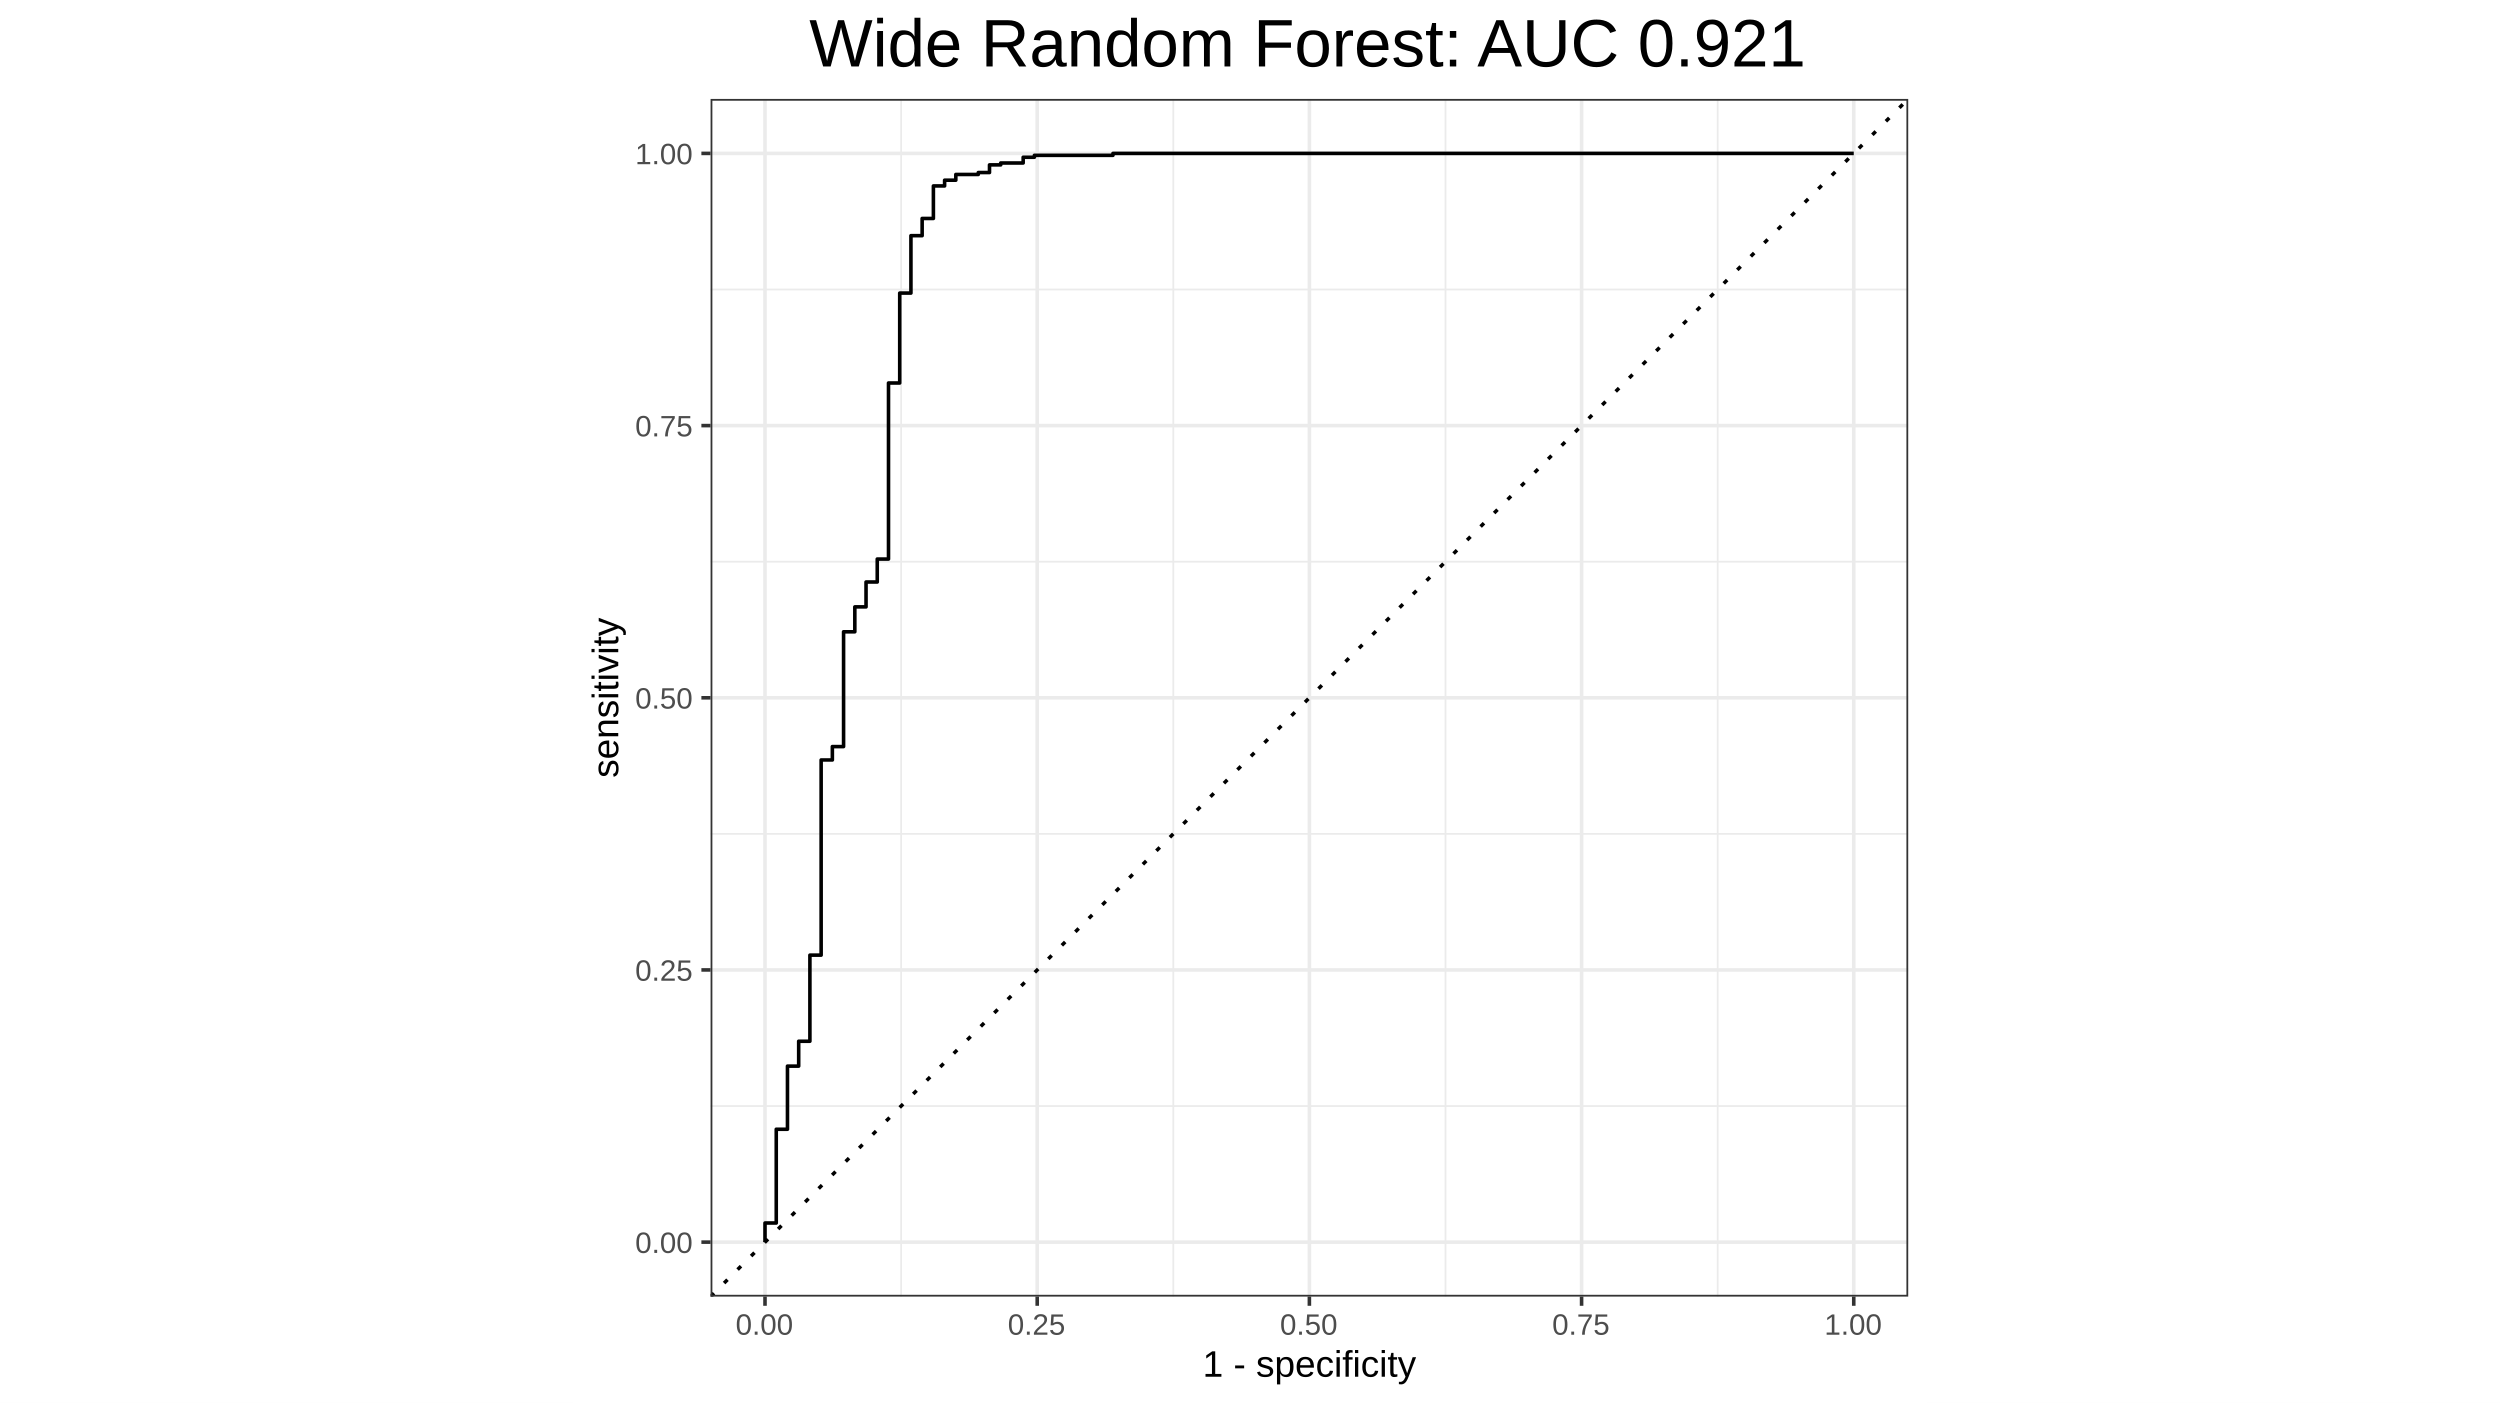
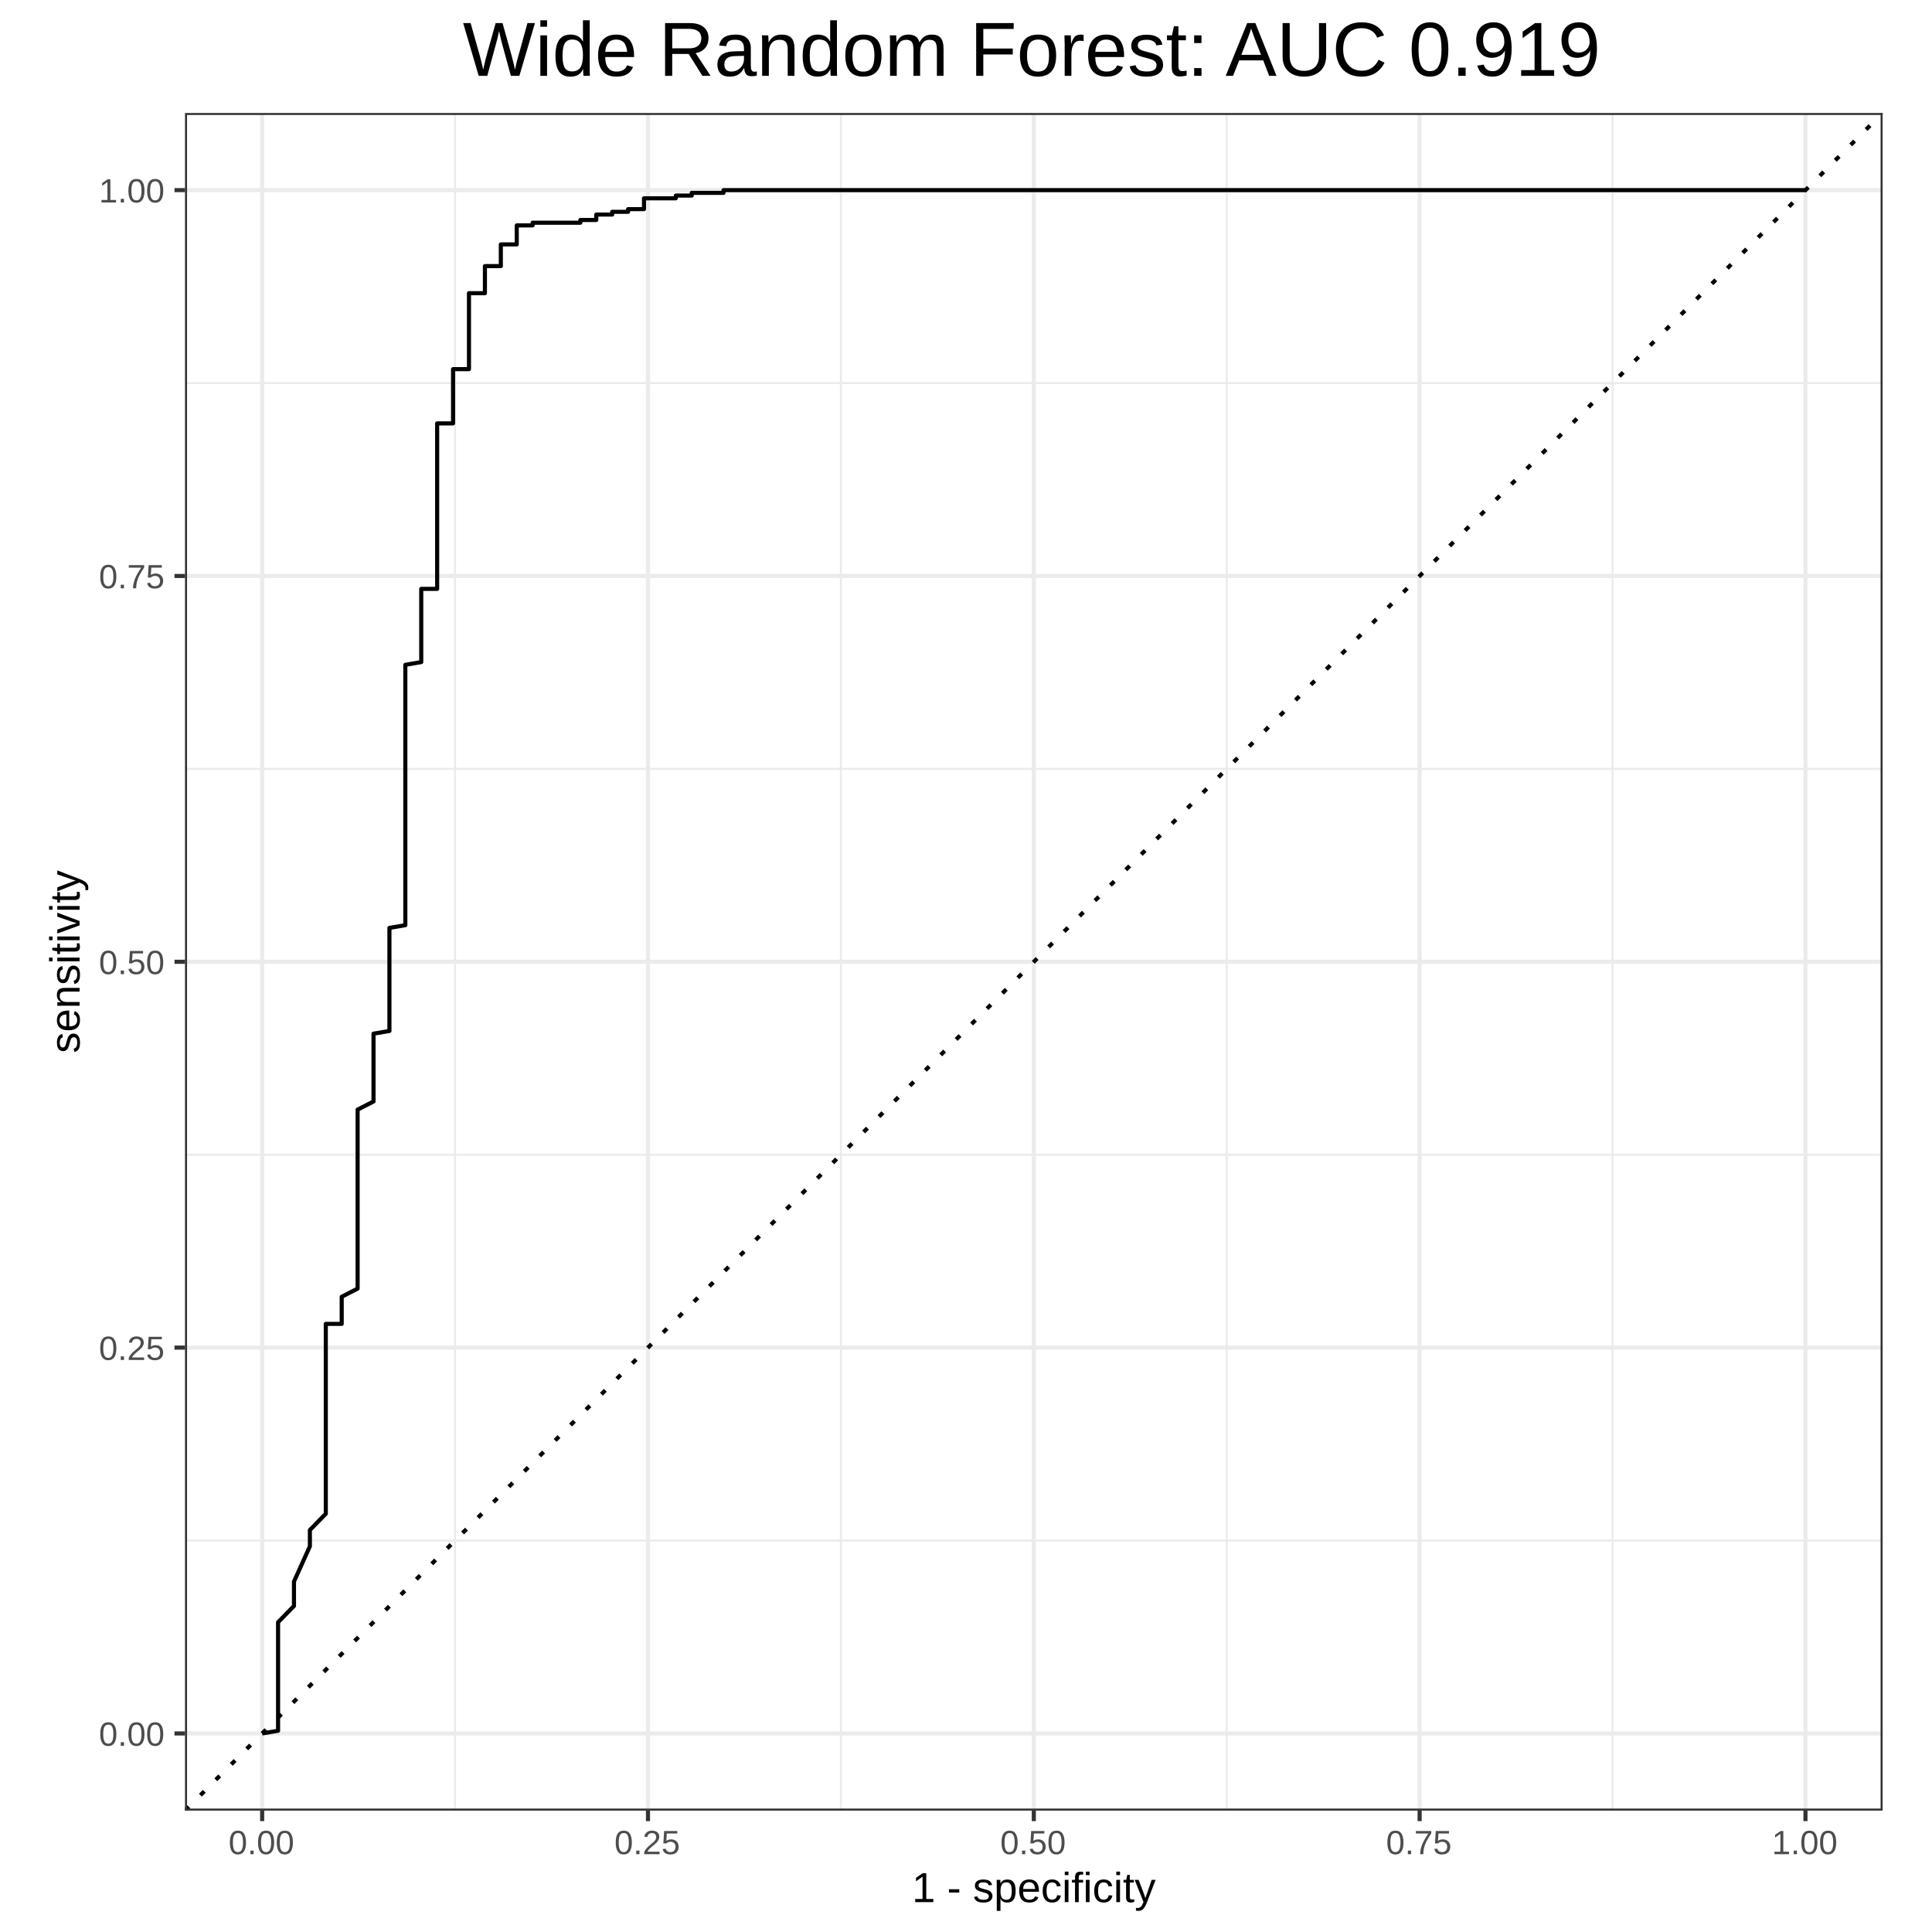
- <svg xmlns="http://www.w3.org/2000/svg" viewBox="0 0 744.57 417.83">
+ <svg xmlns="http://www.w3.org/2000/svg" viewBox="0 0 504.00 504.00">
  <defs>
    <style type="text/css">
    line, polyline, polygon, path, rect, circle {
      fill: none;
      stroke: #000000;
      stroke-linecap: round;
      stroke-linejoin: round;
      stroke-miterlimit: 10.00;
    }
  </style>
  </defs>
  <rect width="100%" height="100%" style="stroke: none; fill: #FFFFFF;" />
  <defs>
-     <clipPath id="cpMTcwLjc4fDU3My44MHw0MTcuODN8MC4wMA==">
-       <rect x="170.78" y="0" width="403.02" height="417.83" />
+     <clipPath id="cpNy40MHw0OTYuNjB8NTA0LjAwfDAuMDA=">
+       <rect x="7.40" y="0.00" width="489.19" height="504.00" />
    </clipPath>
  </defs>
-   <rect x="170.78" y="0" width="403.02" height="417.83" style="stroke-width: 1.07; stroke: #FFFFFF; fill: #FFFFFF;" clip-path="url(#cpMTcwLjc4fDU3My44MHw0MTcuODN8MC4wMA==)" />
+   <rect x="7.40" y="-0" width="489.19" height="504.00" style="stroke-width: 1.07; stroke: #FFFFFF; fill: #FFFFFF;" clip-path="url(#cpNy40MHw0OTYuNjB8NTA0LjAwfDAuMDA=)" />
  <defs>
-     <clipPath id="cpMC4wMHw3NDQuNTd8NDE3LjgzfDAuMDA=">
-       <rect x="0.00" y="0.00" width="744.57" height="417.83" />
+     <clipPath id="cpMC4wMHw1MDQuMDB8NTA0LjAwfDAuMDA=">
+       <rect x="0.00" y="0.00" width="504.00" height="504.00" />
    </clipPath>
  </defs>
  <defs>
-     <clipPath id="cpMjExLjYzfDU2OC4zMnwzODYuMTZ8MjkuNDc=">
-       <rect x="211.63" y="29.47" width="356.69" height="356.69" />
+     <clipPath id="cpNDguMjZ8NDkxLjEyfDQ3Mi4zM3wyOS40Nw==">
+       <rect x="48.26" y="29.47" width="442.86" height="442.86" />
    </clipPath>
  </defs>
-   <rect x="211.63" y="29.47" width="356.69" height="356.69" style="stroke-width: 1.07; stroke: none; fill: #FFFFFF;" clip-path="url(#cpMjExLjYzfDU2OC4zMnwzODYuMTZ8MjkuNDc=)" />
-   <polyline points="211.63,329.41 568.32,329.41 " style="stroke-width: 0.53; stroke: #EBEBEB; stroke-linecap: butt;" clip-path="url(#cpMjExLjYzfDU2OC4zMnwzODYuMTZ8MjkuNDc=)" />
-   <polyline points="211.63,248.35 568.32,248.35 " style="stroke-width: 0.53; stroke: #EBEBEB; stroke-linecap: butt;" clip-path="url(#cpMjExLjYzfDU2OC4zMnwzODYuMTZ8MjkuNDc=)" />
-   <polyline points="211.63,167.29 568.32,167.29 " style="stroke-width: 0.53; stroke: #EBEBEB; stroke-linecap: butt;" clip-path="url(#cpMjExLjYzfDU2OC4zMnwzODYuMTZ8MjkuNDc=)" />
-   <polyline points="211.63,86.22 568.32,86.22 " style="stroke-width: 0.53; stroke: #EBEBEB; stroke-linecap: butt;" clip-path="url(#cpMjExLjYzfDU2OC4zMnwzODYuMTZ8MjkuNDc=)" />
-   <polyline points="268.38,386.16 268.38,29.47 " style="stroke-width: 0.53; stroke: #EBEBEB; stroke-linecap: butt;" clip-path="url(#cpMjExLjYzfDU2OC4zMnwzODYuMTZ8MjkuNDc=)" />
-   <polyline points="349.44,386.16 349.44,29.47 " style="stroke-width: 0.53; stroke: #EBEBEB; stroke-linecap: butt;" clip-path="url(#cpMjExLjYzfDU2OC4zMnwzODYuMTZ8MjkuNDc=)" />
-   <polyline points="430.51,386.16 430.51,29.47 " style="stroke-width: 0.53; stroke: #EBEBEB; stroke-linecap: butt;" clip-path="url(#cpMjExLjYzfDU2OC4zMnwzODYuMTZ8MjkuNDc=)" />
-   <polyline points="511.57,386.16 511.57,29.47 " style="stroke-width: 0.53; stroke: #EBEBEB; stroke-linecap: butt;" clip-path="url(#cpMjExLjYzfDU2OC4zMnwzODYuMTZ8MjkuNDc=)" />
-   <polyline points="211.63,369.95 568.32,369.95 " style="stroke-width: 1.07; stroke: #EBEBEB; stroke-linecap: butt;" clip-path="url(#cpMjExLjYzfDU2OC4zMnwzODYuMTZ8MjkuNDc=)" />
-   <polyline points="211.63,288.88 568.32,288.88 " style="stroke-width: 1.07; stroke: #EBEBEB; stroke-linecap: butt;" clip-path="url(#cpMjExLjYzfDU2OC4zMnwzODYuMTZ8MjkuNDc=)" />
-   <polyline points="211.63,207.82 568.32,207.82 " style="stroke-width: 1.07; stroke: #EBEBEB; stroke-linecap: butt;" clip-path="url(#cpMjExLjYzfDU2OC4zMnwzODYuMTZ8MjkuNDc=)" />
-   <polyline points="211.63,126.75 568.32,126.75 " style="stroke-width: 1.07; stroke: #EBEBEB; stroke-linecap: butt;" clip-path="url(#cpMjExLjYzfDU2OC4zMnwzODYuMTZ8MjkuNDc=)" />
-   <polyline points="211.63,45.69 568.32,45.69 " style="stroke-width: 1.07; stroke: #EBEBEB; stroke-linecap: butt;" clip-path="url(#cpMjExLjYzfDU2OC4zMnwzODYuMTZ8MjkuNDc=)" />
-   <polyline points="227.84,386.16 227.84,29.47 " style="stroke-width: 1.07; stroke: #EBEBEB; stroke-linecap: butt;" clip-path="url(#cpMjExLjYzfDU2OC4zMnwzODYuMTZ8MjkuNDc=)" />
-   <polyline points="308.91,386.16 308.91,29.47 " style="stroke-width: 1.07; stroke: #EBEBEB; stroke-linecap: butt;" clip-path="url(#cpMjExLjYzfDU2OC4zMnwzODYuMTZ8MjkuNDc=)" />
-   <polyline points="389.97,386.16 389.97,29.47 " style="stroke-width: 1.07; stroke: #EBEBEB; stroke-linecap: butt;" clip-path="url(#cpMjExLjYzfDU2OC4zMnwzODYuMTZ8MjkuNDc=)" />
-   <polyline points="471.04,386.16 471.04,29.47 " style="stroke-width: 1.07; stroke: #EBEBEB; stroke-linecap: butt;" clip-path="url(#cpMjExLjYzfDU2OC4zMnwzODYuMTZ8MjkuNDc=)" />
-   <polyline points="552.10,386.16 552.10,29.47 " style="stroke-width: 1.07; stroke: #EBEBEB; stroke-linecap: butt;" clip-path="url(#cpMjExLjYzfDU2OC4zMnwzODYuMTZ8MjkuNDc=)" />
-   <polyline points="552.10,45.69 552.10,45.69 548.76,45.69 545.42,45.69 542.07,45.69 538.73,45.69 535.39,45.69 532.05,45.69 528.70,45.69 525.36,45.69 522.02,45.69 518.67,45.69 515.33,45.69 511.99,45.69 508.65,45.69 505.30,45.69 501.96,45.69 498.62,45.69 495.27,45.69 491.93,45.69 488.59,45.69 485.25,45.69 481.90,45.69 478.56,45.69 475.22,45.69 471.87,45.69 468.53,45.69 465.19,45.69 461.85,45.69 458.50,45.69 455.16,45.69 451.82,45.69 448.47,45.69 445.13,45.69 441.79,45.69 438.45,45.69 435.10,45.69 431.76,45.69 428.42,45.69 425.07,45.69 421.73,45.69 418.39,45.69 415.05,45.69 411.70,45.69 408.36,45.69 405.02,45.69 401.67,45.69 398.33,45.69 394.99,45.69 391.64,45.69 388.30,45.69 384.96,45.69 381.62,45.69 378.27,45.69 374.93,45.69 371.59,45.69 368.24,45.69 364.90,45.69 361.56,45.69 358.22,45.69 354.87,45.69 351.53,45.69 348.19,45.69 344.84,45.69 341.50,45.69 338.16,45.69 334.82,45.69 331.47,45.69 331.47,46.26 328.13,46.26 324.79,46.26 321.44,46.26 318.10,46.26 314.76,46.26 311.42,46.26 308.07,46.26 308.07,46.83 304.73,46.83 304.73,47.40 304.73,47.97 304.73,48.54 301.39,48.54 298.04,48.54 298.04,49.11 294.70,49.11 294.70,49.68 294.70,50.25 294.70,50.82 294.70,51.39 291.36,51.39 291.36,51.96 288.02,51.96 284.67,51.96 284.67,52.53 284.67,53.10 284.67,53.67 281.33,53.67 281.33,54.24 281.33,54.81 281.33,55.38 277.99,55.38 277.99,55.95 277.99,56.52 277.99,57.09 277.99,57.65 277.99,58.22 277.99,58.79 277.99,59.36 277.99,59.93 277.99,60.50 277.99,61.07 277.99,61.64 277.99,62.21 277.99,62.78 277.99,63.35 277.99,63.92 277.99,64.49 277.99,65.06 274.64,65.06 274.64,65.63 274.64,66.20 274.64,66.77 274.64,67.34 274.64,67.91 274.64,68.48 274.64,69.05 274.64,69.62 274.64,70.19 271.30,70.19 271.30,70.76 271.30,71.33 271.30,71.90 271.30,72.47 271.30,73.04 271.30,73.61 271.30,74.18 271.30,74.75 271.30,75.32 271.30,75.89 271.30,76.46 271.30,77.03 271.30,77.60 271.30,78.17 271.30,78.74 271.30,79.31 271.30,79.88 271.30,80.45 271.30,81.02 271.30,81.59 271.30,82.16 271.30,82.73 271.30,83.30 271.30,83.87 271.30,84.44 271.30,85.01 271.30,85.58 271.30,86.15 271.30,86.72 271.30,87.29 267.96,87.29 267.96,87.86 267.96,88.43 267.96,89.00 267.96,89.57 267.96,90.14 267.96,90.71 267.96,91.28 267.96,91.85 267.96,92.42 267.96,92.99 267.96,93.56 267.96,94.13 267.96,94.70 267.96,95.27 267.96,95.84 267.96,96.41 267.96,96.98 267.96,97.55 267.96,98.12 267.96,98.69 267.96,99.26 267.96,99.83 267.96,100.40 267.96,100.97 267.96,101.54 267.96,102.11 267.96,102.68 267.96,103.25 267.96,103.81 267.96,104.38 267.96,104.95 267.96,105.52 267.96,106.09 267.96,106.66 267.96,107.23 267.96,107.80 267.96,108.37 267.96,108.94 267.96,109.51 267.96,110.08 267.96,110.65 267.96,111.22 267.96,111.79 267.96,112.36 267.96,112.93 267.96,113.50 267.96,114.07 264.62,114.07 264.62,114.64 264.62,115.21 264.62,115.78 264.62,116.35 264.62,116.92 264.62,117.49 264.62,118.06 264.62,118.63 264.62,119.20 264.62,119.77 264.62,120.34 264.62,120.91 264.62,121.48 264.62,122.05 264.62,122.62 264.62,123.19 264.62,123.76 264.62,124.33 264.62,124.90 264.62,125.47 264.62,126.04 264.62,126.61 264.62,127.18 264.62,127.75 264.62,128.32 264.62,128.89 264.62,129.46 264.62,130.03 264.62,130.60 264.62,131.17 264.62,131.74 264.62,132.31 264.62,132.88 264.62,133.45 264.62,134.02 264.62,134.59 264.62,135.16 264.62,135.73 264.62,136.30 264.62,136.87 264.62,137.44 264.62,138.01 264.62,138.58 264.62,139.15 264.62,139.72 264.62,140.29 264.62,140.86 264.62,141.43 264.62,142.00 264.62,142.57 264.62,143.14 264.62,143.71 264.62,144.28 264.62,144.85 264.62,145.42 264.62,145.99 264.62,146.56 264.62,147.13 264.62,147.70 264.62,148.27 264.62,148.84 264.62,149.41 264.62,149.97 264.62,150.54 264.62,151.11 264.62,151.68 264.62,152.25 264.62,152.82 264.62,153.39 264.62,153.96 264.62,154.53 264.62,155.10 264.62,155.67 264.62,156.24 264.62,156.81 264.62,157.38 264.62,157.95 264.62,158.52 264.62,159.09 264.62,159.66 264.62,160.23 264.62,160.80 264.62,161.37 264.62,161.94 264.62,162.51 264.62,163.08 264.62,163.65 264.62,164.22 264.62,164.79 264.62,165.36 264.62,165.93 264.62,166.50 261.27,166.50 261.27,167.07 261.27,167.64 261.27,168.21 261.27,168.78 261.27,169.35 261.27,169.92 261.27,170.49 261.27,171.06 261.27,171.63 261.27,172.20 261.27,172.77 261.27,173.34 257.93,173.34 257.93,173.91 257.93,174.48 257.93,175.05 257.93,175.62 257.93,176.19 257.93,176.76 257.93,177.33 257.93,177.90 257.93,178.47 257.93,179.04 257.93,179.61 257.93,180.18 257.93,180.75 254.59,180.75 254.59,181.32 254.59,181.89 254.59,182.46 254.59,183.03 254.59,183.60 254.59,184.17 254.59,184.74 254.59,185.31 254.59,185.88 254.59,186.45 254.59,187.02 254.59,187.59 254.59,188.16 251.24,188.16 251.24,188.73 251.24,189.30 251.24,189.87 251.24,190.44 251.24,191.01 251.24,191.58 251.24,192.15 251.24,192.72 251.24,193.29 251.24,193.86 251.24,194.43 251.24,195.00 251.24,195.57 251.24,196.14 251.24,196.70 251.24,197.27 251.24,197.84 251.24,198.41 251.24,198.98 251.24,199.55 251.24,200.12 251.24,200.69 251.24,201.26 251.24,201.83 251.24,202.40 251.24,202.97 251.24,203.54 251.24,204.11 251.24,204.68 251.24,205.25 251.24,205.82 251.24,206.39 251.24,206.96 251.24,207.53 251.24,208.10 251.24,208.67 251.24,209.24 251.24,209.81 251.24,210.38 251.24,210.95 251.24,211.52 251.24,212.09 251.24,212.66 251.24,213.23 251.24,213.80 251.24,214.37 251.24,214.94 251.24,215.51 251.24,216.08 251.24,216.65 251.24,217.22 251.24,217.79 251.24,218.36 251.24,218.93 251.24,219.50 251.24,220.07 251.24,220.64 251.24,221.21 251.24,221.78 251.24,222.35 247.90,222.35 247.90,222.92 247.90,223.49 247.90,224.06 247.90,224.63 247.90,225.20 247.90,225.77 247.90,226.34 244.56,226.34 244.56,226.91 244.56,227.48 244.56,228.05 244.56,228.62 244.56,229.19 244.56,229.76 244.56,230.33 244.56,230.90 244.56,231.47 244.56,232.04 244.56,232.61 244.56,233.18 244.56,233.75 244.56,234.32 244.56,234.89 244.56,235.46 244.56,236.03 244.56,236.60 244.56,237.17 244.56,237.74 244.56,238.31 244.56,238.88 244.56,239.45 244.56,240.02 244.56,240.59 244.56,241.16 244.56,241.73 244.56,242.30 244.56,242.86 244.56,243.43 244.56,244.00 244.56,244.57 244.56,245.14 244.56,245.71 244.56,246.28 244.56,246.85 244.56,247.42 244.56,247.99 244.56,248.56 244.56,249.13 244.56,249.70 244.56,250.27 244.56,250.84 244.56,251.41 244.56,251.98 244.56,252.55 244.56,253.12 244.56,253.69 244.56,254.26 244.56,254.83 244.56,255.40 244.56,255.97 244.56,256.54 244.56,257.11 244.56,257.68 244.56,258.25 244.56,258.82 244.56,259.39 244.56,259.96 244.56,260.53 244.56,261.10 244.56,261.67 244.56,262.24 244.56,262.81 244.56,263.38 244.56,263.95 244.56,264.52 244.56,265.09 244.56,265.66 244.56,266.23 244.56,266.80 244.56,267.37 244.56,267.94 244.56,268.51 244.56,269.08 244.56,269.65 244.56,270.22 244.56,270.79 244.56,271.36 244.56,271.93 244.56,272.50 244.56,273.07 244.56,273.64 244.56,274.21 244.56,274.78 244.56,275.35 244.56,275.92 244.56,276.49 244.56,277.06 244.56,277.63 244.56,278.20 244.56,278.77 244.56,279.34 244.56,279.91 244.56,280.48 244.56,281.05 244.56,281.62 244.56,282.19 244.56,282.76 244.56,283.33 244.56,283.90 244.56,284.47 241.21,284.47 241.21,285.04 241.21,285.61 241.21,286.18 241.21,286.75 241.21,287.32 241.21,287.89 241.21,288.46 241.21,289.02 241.21,289.59 241.21,290.16 241.21,290.73 241.21,291.30 241.21,291.87 241.21,292.44 241.21,293.01 241.21,293.58 241.21,294.15 241.21,294.72 241.21,295.29 241.21,295.86 241.21,296.43 241.21,297.00 241.21,297.57 241.21,298.14 241.21,298.71 241.21,299.28 241.21,299.85 241.21,300.42 241.21,300.99 241.21,301.56 241.21,302.13 241.21,302.70 241.21,303.27 241.21,303.84 241.21,304.41 241.21,304.98 241.21,305.55 241.21,306.12 241.21,306.69 241.21,307.26 241.21,307.83 241.21,308.40 241.21,308.97 241.21,309.54 241.21,310.11 237.87,310.11 237.87,310.68 237.87,311.25 237.87,311.82 237.87,312.39 237.87,312.96 237.87,313.53 237.87,314.10 237.87,314.67 237.87,315.24 237.87,315.81 237.87,316.38 237.87,316.95 237.87,317.52 234.53,317.52 234.53,318.09 234.53,318.66 234.53,319.23 234.53,319.80 234.53,320.37 234.53,320.94 234.53,321.51 234.53,322.08 234.53,322.65 234.53,323.22 234.53,323.79 234.53,324.36 234.53,324.93 234.53,325.50 234.53,326.07 234.53,326.64 234.53,327.21 234.53,327.78 234.53,328.35 234.53,328.92 234.53,329.49 234.53,330.06 234.53,330.63 234.53,331.20 234.53,331.77 234.53,332.34 234.53,332.91 234.53,333.48 234.53,334.05 234.53,334.62 234.53,335.18 234.53,335.75 234.53,336.32 231.19,336.32 231.19,336.89 231.19,337.46 231.19,338.03 231.19,338.60 231.19,339.17 231.19,339.74 231.19,340.31 231.19,340.88 231.19,341.45 231.19,342.02 231.19,342.59 231.19,343.16 231.19,343.73 231.19,344.30 231.19,344.87 231.19,345.44 231.19,346.01 231.19,346.58 231.19,347.15 231.19,347.72 231.19,348.29 231.19,348.86 231.19,349.43 231.19,350.00 231.19,350.57 231.19,351.14 231.19,351.71 231.19,352.28 231.19,352.85 231.19,353.42 231.19,353.99 231.19,354.56 231.19,355.13 231.19,355.70 231.19,356.27 231.19,356.84 231.19,357.41 231.19,357.98 231.19,358.55 231.19,359.12 231.19,359.69 231.19,360.26 231.19,360.83 231.19,361.40 231.19,361.97 231.19,362.54 231.19,363.11 231.19,363.68 231.19,364.25 227.84,364.25 227.84,364.82 227.84,365.39 227.84,365.96 227.84,366.53 227.84,367.10 227.84,367.67 227.84,368.24 227.84,368.81 227.84,369.95 " style="stroke-width: 1.07; stroke-linecap: butt;" clip-path="url(#cpMjExLjYzfDU2OC4zMnwzODYuMTZ8MjkuNDc=)" />
-   <line x1="211.63" y1="386.16" x2="568.32" y2="29.47" style="stroke-width: 1.07; stroke-dasharray: 1.42,4.27; stroke-linecap: butt;" clip-path="url(#cpMjExLjYzfDU2OC4zMnwzODYuMTZ8MjkuNDc=)" />
-   <rect x="211.63" y="29.47" width="356.69" height="356.69" style="stroke-width: 1.07; stroke: #333333;" clip-path="url(#cpMjExLjYzfDU2OC4zMnwzODYuMTZ8MjkuNDc=)" />
+   <rect x="48.26" y="29.47" width="442.86" height="442.86" style="stroke-width: 1.07; stroke: none; fill: #FFFFFF;" clip-path="url(#cpNDguMjZ8NDkxLjEyfDQ3Mi4zM3wyOS40Nw==)" />
+   <polyline points="48.26,401.88 491.12,401.88 " style="stroke-width: 0.53; stroke: #EBEBEB; stroke-linecap: butt;" clip-path="url(#cpNDguMjZ8NDkxLjEyfDQ3Mi4zM3wyOS40Nw==)" />
+   <polyline points="48.26,301.23 491.12,301.23 " style="stroke-width: 0.53; stroke: #EBEBEB; stroke-linecap: butt;" clip-path="url(#cpNDguMjZ8NDkxLjEyfDQ3Mi4zM3wyOS40Nw==)" />
+   <polyline points="48.26,200.58 491.12,200.58 " style="stroke-width: 0.53; stroke: #EBEBEB; stroke-linecap: butt;" clip-path="url(#cpNDguMjZ8NDkxLjEyfDQ3Mi4zM3wyOS40Nw==)" />
+   <polyline points="48.26,99.93 491.12,99.93 " style="stroke-width: 0.53; stroke: #EBEBEB; stroke-linecap: butt;" clip-path="url(#cpNDguMjZ8NDkxLjEyfDQ3Mi4zM3wyOS40Nw==)" />
+   <polyline points="118.71,472.33 118.71,29.47 " style="stroke-width: 0.53; stroke: #EBEBEB; stroke-linecap: butt;" clip-path="url(#cpNDguMjZ8NDkxLjEyfDQ3Mi4zM3wyOS40Nw==)" />
+   <polyline points="219.36,472.33 219.36,29.47 " style="stroke-width: 0.53; stroke: #EBEBEB; stroke-linecap: butt;" clip-path="url(#cpNDguMjZ8NDkxLjEyfDQ3Mi4zM3wyOS40Nw==)" />
+   <polyline points="320.01,472.33 320.01,29.47 " style="stroke-width: 0.53; stroke: #EBEBEB; stroke-linecap: butt;" clip-path="url(#cpNDguMjZ8NDkxLjEyfDQ3Mi4zM3wyOS40Nw==)" />
+   <polyline points="420.66,472.33 420.66,29.47 " style="stroke-width: 0.53; stroke: #EBEBEB; stroke-linecap: butt;" clip-path="url(#cpNDguMjZ8NDkxLjEyfDQ3Mi4zM3wyOS40Nw==)" />
+   <polyline points="48.26,452.20 491.12,452.20 " style="stroke-width: 1.07; stroke: #EBEBEB; stroke-linecap: butt;" clip-path="url(#cpNDguMjZ8NDkxLjEyfDQ3Mi4zM3wyOS40Nw==)" />
+   <polyline points="48.26,351.55 491.12,351.55 " style="stroke-width: 1.07; stroke: #EBEBEB; stroke-linecap: butt;" clip-path="url(#cpNDguMjZ8NDkxLjEyfDQ3Mi4zM3wyOS40Nw==)" />
+   <polyline points="48.26,250.90 491.12,250.90 " style="stroke-width: 1.07; stroke: #EBEBEB; stroke-linecap: butt;" clip-path="url(#cpNDguMjZ8NDkxLjEyfDQ3Mi4zM3wyOS40Nw==)" />
+   <polyline points="48.26,150.25 491.12,150.25 " style="stroke-width: 1.07; stroke: #EBEBEB; stroke-linecap: butt;" clip-path="url(#cpNDguMjZ8NDkxLjEyfDQ3Mi4zM3wyOS40Nw==)" />
+   <polyline points="48.26,49.60 491.12,49.60 " style="stroke-width: 1.07; stroke: #EBEBEB; stroke-linecap: butt;" clip-path="url(#cpNDguMjZ8NDkxLjEyfDQ3Mi4zM3wyOS40Nw==)" />
+   <polyline points="68.39,472.33 68.39,29.47 " style="stroke-width: 1.07; stroke: #EBEBEB; stroke-linecap: butt;" clip-path="url(#cpNDguMjZ8NDkxLjEyfDQ3Mi4zM3wyOS40Nw==)" />
+   <polyline points="169.04,472.33 169.04,29.47 " style="stroke-width: 1.07; stroke: #EBEBEB; stroke-linecap: butt;" clip-path="url(#cpNDguMjZ8NDkxLjEyfDQ3Mi4zM3wyOS40Nw==)" />
+   <polyline points="269.69,472.33 269.69,29.47 " style="stroke-width: 1.07; stroke: #EBEBEB; stroke-linecap: butt;" clip-path="url(#cpNDguMjZ8NDkxLjEyfDQ3Mi4zM3wyOS40Nw==)" />
+   <polyline points="370.34,472.33 370.34,29.47 " style="stroke-width: 1.07; stroke: #EBEBEB; stroke-linecap: butt;" clip-path="url(#cpNDguMjZ8NDkxLjEyfDQ3Mi4zM3wyOS40Nw==)" />
+   <polyline points="470.99,472.33 470.99,29.47 " style="stroke-width: 1.07; stroke: #EBEBEB; stroke-linecap: butt;" clip-path="url(#cpNDguMjZ8NDkxLjEyfDQ3Mi4zM3wyOS40Nw==)" />
+   <polyline points="470.99,49.60 470.99,49.60 466.84,49.60 462.69,49.60 458.54,49.60 454.39,49.60 450.23,49.60 446.08,49.60 441.93,49.60 437.78,49.60 433.63,49.60 429.48,49.60 425.33,49.60 421.18,49.60 417.03,49.60 412.88,49.60 408.73,49.60 404.58,49.60 400.43,49.60 396.28,49.60 392.13,49.60 387.98,49.60 383.83,49.60 379.68,49.60 375.53,49.60 371.38,49.60 367.22,49.60 363.07,49.60 358.92,49.60 354.77,49.60 350.62,49.60 346.47,49.60 338.17,49.60 334.02,49.60 329.87,49.60 325.72,49.60 321.57,49.60 317.42,49.60 313.27,49.60 309.12,49.60 304.97,49.60 300.82,49.60 296.67,49.60 292.52,49.60 288.36,49.60 284.21,49.60 280.06,49.60 275.91,49.60 271.76,49.60 267.61,49.60 259.31,49.60 255.16,49.60 251.01,49.60 246.86,49.60 242.71,49.60 238.56,49.60 234.41,49.60 230.26,49.60 226.11,49.60 221.96,49.60 217.81,49.60 213.66,49.60 209.51,49.60 205.35,49.60 201.20,49.60 197.05,49.60 192.90,49.60 188.75,49.60 188.75,50.31 184.60,50.31 180.45,50.31 180.45,51.02 176.30,51.02 176.30,51.73 172.15,51.73 168.00,51.73 168.00,52.43 168.00,53.14 168.00,53.85 168.00,54.56 163.85,54.56 163.85,55.26 159.70,55.26 159.70,55.97 155.55,55.97 155.55,56.68 155.55,57.39 151.40,57.39 151.40,58.10 147.25,58.10 143.10,58.10 138.95,58.10 138.95,58.80 134.80,58.80 134.80,59.51 134.80,60.22 134.80,60.93 134.80,61.63 134.80,62.34 134.80,63.05 134.80,63.76 130.65,63.76 130.65,64.46 130.65,65.17 130.65,65.88 130.65,66.59 130.65,67.29 130.65,68.00 130.65,68.71 130.65,69.42 126.50,69.42 126.50,70.12 126.50,70.83 126.50,71.54 126.50,72.25 126.50,72.95 126.50,73.66 126.50,74.37 126.50,75.08 126.50,75.78 126.50,76.49 122.34,76.49 122.34,77.20 122.34,77.91 122.34,78.61 122.34,79.32 122.34,80.03 122.34,80.74 122.34,81.44 122.34,82.15 122.34,82.86 122.34,83.57 122.34,84.27 122.34,84.98 122.34,85.69 122.34,87.10 122.34,87.81 122.34,88.52 122.34,89.23 122.34,89.94 122.34,90.64 122.34,91.35 122.34,92.06 122.34,92.77 122.34,93.47 122.34,94.18 122.34,94.89 122.34,95.60 122.34,96.30 118.19,96.30 118.19,97.01 118.19,97.72 118.19,98.43 118.19,99.13 118.19,99.84 118.19,100.55 118.19,101.26 118.19,101.96 118.19,103.38 118.19,104.09 118.19,104.79 118.19,105.50 118.19,106.21 118.19,106.92 118.19,107.62 118.19,108.33 118.19,109.04 118.19,109.75 118.19,110.45 114.04,110.45 114.04,111.16 114.04,111.87 114.04,112.58 114.04,113.28 114.04,113.99 114.04,114.70 114.04,115.41 114.04,116.11 114.04,116.82 114.04,117.53 114.04,118.24 114.04,118.94 114.04,119.65 114.04,120.36 114.04,121.07 114.04,121.78 114.04,122.48 114.04,123.90 114.04,124.61 114.04,125.31 114.04,126.02 114.04,126.73 114.04,127.44 114.04,128.14 114.04,128.85 114.04,129.56 114.04,130.27 114.04,131.68 114.04,132.39 114.04,133.10 114.04,133.80 114.04,134.51 114.04,135.22 114.04,135.93 114.04,137.34 114.04,138.05 114.04,138.76 114.04,139.46 114.04,140.17 114.04,142.29 114.04,143.00 114.04,143.71 114.04,144.42 114.04,145.12 114.04,145.83 114.04,146.54 114.04,147.95 114.04,148.66 114.04,149.37 114.04,150.08 114.04,150.78 114.04,151.49 114.04,152.91 114.04,153.62 109.89,153.62 109.89,154.32 109.89,155.03 109.89,155.74 109.89,156.45 109.89,157.15 109.89,157.86 109.89,158.57 109.89,159.98 109.89,160.69 109.89,161.40 109.89,162.11 109.89,162.81 109.89,163.52 109.89,164.23 109.89,165.64 109.89,166.35 109.89,167.06 109.89,168.47 109.89,169.18 109.89,169.89 109.89,171.30 109.89,172.01 109.89,172.72 105.74,173.43 105.74,174.13 105.74,174.84 105.74,175.55 105.74,176.26 105.74,178.38 105.74,179.09 105.74,179.79 105.74,180.50 105.74,181.21 105.74,183.33 105.74,184.04 105.74,184.75 105.74,185.46 105.74,186.16 105.74,186.87 105.74,187.58 105.74,188.99 105.74,189.70 105.74,191.12 105.74,191.82 105.74,192.53 105.74,193.24 105.74,193.95 105.74,194.65 105.74,196.07 105.74,196.78 105.74,198.90 105.74,199.61 105.74,201.02 105.74,201.73 105.74,203.14 105.74,204.56 105.74,205.97 105.74,208.10 105.74,209.51 105.74,210.22 105.74,210.93 105.74,211.63 105.74,212.34 105.74,213.05 105.74,215.88 105.74,216.59 105.74,217.30 105.74,218.00 105.74,219.42 105.74,220.13 105.74,221.54 105.74,222.25 105.74,222.96 105.74,223.66 105.74,225.08 105.74,225.79 105.74,227.91 105.74,230.74 105.74,232.15 105.74,232.86 105.74,233.57 105.74,235.69 105.74,237.11 105.74,238.52 105.74,239.23 105.74,239.94 105.74,240.64 105.74,241.35 101.59,242.06 101.59,242.77 101.59,243.47 101.59,244.18 101.59,244.89 101.59,247.01 101.59,247.72 101.59,248.43 101.59,249.14 101.59,249.84 101.59,251.26 101.59,253.38 101.59,254.09 101.59,255.50 101.59,256.92 101.59,257.63 101.59,258.33 101.59,259.04 101.59,259.75 101.59,261.87 101.59,265.41 101.59,266.12 101.59,266.82 101.59,267.53 101.59,268.95 97.44,269.65 97.44,271.07 97.44,271.78 97.44,272.48 97.44,273.19 97.44,274.61 97.44,275.31 97.44,276.02 97.44,276.73 97.44,278.15 97.44,278.85 97.44,279.56 97.44,280.27 97.44,280.98 97.44,281.68 97.44,282.39 97.44,284.51 97.44,285.22 97.44,287.34 93.29,289.47 93.29,290.17 93.29,293.00 93.29,293.71 93.29,294.42 93.29,297.96 93.29,298.66 93.29,299.37 93.29,300.08 93.29,304.32 93.29,305.03 93.29,305.74 93.29,306.45 93.29,307.15 93.29,308.57 93.29,309.28 93.29,309.99 93.29,312.11 93.29,313.52 93.29,314.94 93.29,315.65 93.29,318.48 93.29,319.18 93.29,319.89 93.29,320.60 93.29,321.31 93.29,323.43 93.29,324.14 93.29,325.55 93.29,326.26 93.29,327.67 93.29,329.09 93.29,329.80 93.29,330.50 93.29,331.21 93.29,336.16 89.14,338.29 89.14,338.99 89.14,339.70 89.14,340.41 89.14,343.24 89.14,343.95 89.14,345.36 84.99,345.36 84.99,346.07 84.99,346.78 84.99,349.61 84.99,351.02 84.99,351.73 84.99,352.44 84.99,353.15 84.99,353.85 84.99,356.68 84.99,358.81 84.99,360.22 84.99,360.93 84.99,361.64 84.99,363.05 84.99,363.76 84.99,364.47 84.99,365.88 84.99,366.59 84.99,367.30 84.99,368.00 84.99,370.83 84.99,372.96 84.99,373.67 84.99,377.20 84.99,377.91 84.99,379.33 84.99,380.74 84.99,381.45 84.99,382.16 84.99,382.86 84.99,383.57 84.99,392.77 84.99,393.48 84.99,394.89 80.84,399.14 80.84,399.84 80.84,402.67 80.84,403.38 76.69,412.58 76.69,414.70 76.69,416.12 76.69,417.53 76.69,418.24 76.69,418.95 72.54,423.19 72.54,423.90 72.54,426.02 72.54,426.73 72.54,430.27 72.54,431.68 72.54,437.35 72.54,440.18 72.54,443.01 72.54,443.71 72.54,451.50 68.39,452.20 " style="stroke-width: 1.07; stroke-linecap: butt;" clip-path="url(#cpNDguMjZ8NDkxLjEyfDQ3Mi4zM3wyOS40Nw==)" />
+   <line x1="48.26" y1="472.33" x2="491.12" y2="29.47" style="stroke-width: 1.07; stroke-dasharray: 1.42,4.27; stroke-linecap: butt;" clip-path="url(#cpNDguMjZ8NDkxLjEyfDQ3Mi4zM3wyOS40Nw==)" />
+   <rect x="48.26" y="29.47" width="442.86" height="442.86" style="stroke-width: 1.07; stroke: #333333;" clip-path="url(#cpNDguMjZ8NDkxLjEyfDQ3Mi4zM3wyOS40Nw==)" />
  <defs>
-     <clipPath id="cpMC4wMHw3NDQuNTd8NDE3LjgzfDAuMDA=">
-       <rect x="0.00" y="0.00" width="744.57" height="417.83" />
+     <clipPath id="cpMC4wMHw1MDQuMDB8NTA0LjAwfDAuMDA=">
+       <rect x="0.00" y="0.00" width="504.00" height="504.00" />
    </clipPath>
  </defs>
-   <g clip-path="url(#cpMC4wMHw3NDQuNTd8NDE3LjgzfDAuMDA=)">
-     <text x="189.18" y="373.17" style="font-size: 8.80px; fill: #4D4D4D; font-family: Arial;" textLength="17.52px" lengthAdjust="spacingAndGlyphs">0.00</text>
+   <g clip-path="url(#cpMC4wMHw1MDQuMDB8NTA0LjAwfDAuMDA=)">
+     <text x="25.81" y="455.42" style="font-size: 8.80px; fill: #4D4D4D; font-family: Arial;" textLength="17.52px" lengthAdjust="spacingAndGlyphs">0.00</text>
  </g>
-   <g clip-path="url(#cpMC4wMHw3NDQuNTd8NDE3LjgzfDAuMDA=)">
-     <text x="189.18" y="292.10" style="font-size: 8.80px; fill: #4D4D4D; font-family: Arial;" textLength="17.52px" lengthAdjust="spacingAndGlyphs">0.25</text>
+   <g clip-path="url(#cpMC4wMHw1MDQuMDB8NTA0LjAwfDAuMDA=)">
+     <text x="25.81" y="354.77" style="font-size: 8.80px; fill: #4D4D4D; font-family: Arial;" textLength="17.52px" lengthAdjust="spacingAndGlyphs">0.25</text>
  </g>
-   <g clip-path="url(#cpMC4wMHw3NDQuNTd8NDE3LjgzfDAuMDA=)">
-     <text x="189.18" y="211.04" style="font-size: 8.80px; fill: #4D4D4D; font-family: Arial;" textLength="17.52px" lengthAdjust="spacingAndGlyphs">0.50</text>
+   <g clip-path="url(#cpMC4wMHw1MDQuMDB8NTA0LjAwfDAuMDA=)">
+     <text x="25.81" y="254.12" style="font-size: 8.80px; fill: #4D4D4D; font-family: Arial;" textLength="17.52px" lengthAdjust="spacingAndGlyphs">0.50</text>
  </g>
-   <g clip-path="url(#cpMC4wMHw3NDQuNTd8NDE3LjgzfDAuMDA=)">
-     <text x="189.18" y="129.97" style="font-size: 8.80px; fill: #4D4D4D; font-family: Arial;" textLength="17.52px" lengthAdjust="spacingAndGlyphs">0.75</text>
+   <g clip-path="url(#cpMC4wMHw1MDQuMDB8NTA0LjAwfDAuMDA=)">
+     <text x="25.81" y="153.47" style="font-size: 8.80px; fill: #4D4D4D; font-family: Arial;" textLength="17.52px" lengthAdjust="spacingAndGlyphs">0.75</text>
  </g>
-   <g clip-path="url(#cpMC4wMHw3NDQuNTd8NDE3LjgzfDAuMDA=)">
-     <text x="189.18" y="48.91" style="font-size: 8.80px; fill: #4D4D4D; font-family: Arial;" textLength="17.52px" lengthAdjust="spacingAndGlyphs">1.00</text>
+   <g clip-path="url(#cpMC4wMHw1MDQuMDB8NTA0LjAwfDAuMDA=)">
+     <text x="25.81" y="52.82" style="font-size: 8.80px; fill: #4D4D4D; font-family: Arial;" textLength="17.52px" lengthAdjust="spacingAndGlyphs">1.00</text>
  </g>
-   <polyline points="208.89,369.95 211.63,369.95 " style="stroke-width: 1.07; stroke: #333333; stroke-linecap: butt;" clip-path="url(#cpMC4wMHw3NDQuNTd8NDE3LjgzfDAuMDA=)" />
-   <polyline points="208.89,288.88 211.63,288.88 " style="stroke-width: 1.07; stroke: #333333; stroke-linecap: butt;" clip-path="url(#cpMC4wMHw3NDQuNTd8NDE3LjgzfDAuMDA=)" />
-   <polyline points="208.89,207.82 211.63,207.82 " style="stroke-width: 1.07; stroke: #333333; stroke-linecap: butt;" clip-path="url(#cpMC4wMHw3NDQuNTd8NDE3LjgzfDAuMDA=)" />
-   <polyline points="208.89,126.75 211.63,126.75 " style="stroke-width: 1.07; stroke: #333333; stroke-linecap: butt;" clip-path="url(#cpMC4wMHw3NDQuNTd8NDE3LjgzfDAuMDA=)" />
-   <polyline points="208.89,45.69 211.63,45.69 " style="stroke-width: 1.07; stroke: #333333; stroke-linecap: butt;" clip-path="url(#cpMC4wMHw3NDQuNTd8NDE3LjgzfDAuMDA=)" />
-   <polyline points="227.84,388.90 227.84,386.16 " style="stroke-width: 1.07; stroke: #333333; stroke-linecap: butt;" clip-path="url(#cpMC4wMHw3NDQuNTd8NDE3LjgzfDAuMDA=)" />
-   <polyline points="308.91,388.90 308.91,386.16 " style="stroke-width: 1.07; stroke: #333333; stroke-linecap: butt;" clip-path="url(#cpMC4wMHw3NDQuNTd8NDE3LjgzfDAuMDA=)" />
-   <polyline points="389.97,388.90 389.97,386.16 " style="stroke-width: 1.07; stroke: #333333; stroke-linecap: butt;" clip-path="url(#cpMC4wMHw3NDQuNTd8NDE3LjgzfDAuMDA=)" />
-   <polyline points="471.04,388.90 471.04,386.16 " style="stroke-width: 1.07; stroke: #333333; stroke-linecap: butt;" clip-path="url(#cpMC4wMHw3NDQuNTd8NDE3LjgzfDAuMDA=)" />
-   <polyline points="552.10,388.90 552.10,386.16 " style="stroke-width: 1.07; stroke: #333333; stroke-linecap: butt;" clip-path="url(#cpMC4wMHw3NDQuNTd8NDE3LjgzfDAuMDA=)" />
-   <g clip-path="url(#cpMC4wMHw3NDQuNTd8NDE3LjgzfDAuMDA=)">
-     <text x="219.09" y="397.53" style="font-size: 8.80px; fill: #4D4D4D; font-family: Arial;" textLength="17.52px" lengthAdjust="spacingAndGlyphs">0.00</text>
+   <polyline points="45.52,452.20 48.26,452.20 " style="stroke-width: 1.07; stroke: #333333; stroke-linecap: butt;" clip-path="url(#cpMC4wMHw1MDQuMDB8NTA0LjAwfDAuMDA=)" />
+   <polyline points="45.52,351.55 48.26,351.55 " style="stroke-width: 1.07; stroke: #333333; stroke-linecap: butt;" clip-path="url(#cpMC4wMHw1MDQuMDB8NTA0LjAwfDAuMDA=)" />
+   <polyline points="45.52,250.90 48.26,250.90 " style="stroke-width: 1.07; stroke: #333333; stroke-linecap: butt;" clip-path="url(#cpMC4wMHw1MDQuMDB8NTA0LjAwfDAuMDA=)" />
+   <polyline points="45.52,150.25 48.26,150.25 " style="stroke-width: 1.07; stroke: #333333; stroke-linecap: butt;" clip-path="url(#cpMC4wMHw1MDQuMDB8NTA0LjAwfDAuMDA=)" />
+   <polyline points="45.52,49.60 48.26,49.60 " style="stroke-width: 1.07; stroke: #333333; stroke-linecap: butt;" clip-path="url(#cpMC4wMHw1MDQuMDB8NTA0LjAwfDAuMDA=)" />
+   <polyline points="68.39,475.07 68.39,472.33 " style="stroke-width: 1.07; stroke: #333333; stroke-linecap: butt;" clip-path="url(#cpMC4wMHw1MDQuMDB8NTA0LjAwfDAuMDA=)" />
+   <polyline points="169.04,475.07 169.04,472.33 " style="stroke-width: 1.07; stroke: #333333; stroke-linecap: butt;" clip-path="url(#cpMC4wMHw1MDQuMDB8NTA0LjAwfDAuMDA=)" />
+   <polyline points="269.69,475.07 269.69,472.33 " style="stroke-width: 1.07; stroke: #333333; stroke-linecap: butt;" clip-path="url(#cpMC4wMHw1MDQuMDB8NTA0LjAwfDAuMDA=)" />
+   <polyline points="370.34,475.07 370.34,472.33 " style="stroke-width: 1.07; stroke: #333333; stroke-linecap: butt;" clip-path="url(#cpMC4wMHw1MDQuMDB8NTA0LjAwfDAuMDA=)" />
+   <polyline points="470.99,475.07 470.99,472.33 " style="stroke-width: 1.07; stroke: #333333; stroke-linecap: butt;" clip-path="url(#cpMC4wMHw1MDQuMDB8NTA0LjAwfDAuMDA=)" />
+   <g clip-path="url(#cpMC4wMHw1MDQuMDB8NTA0LjAwfDAuMDA=)">
+     <text x="59.63" y="483.70" style="font-size: 8.80px; fill: #4D4D4D; font-family: Arial;" textLength="17.52px" lengthAdjust="spacingAndGlyphs">0.00</text>
  </g>
-   <g clip-path="url(#cpMC4wMHw3NDQuNTd8NDE3LjgzfDAuMDA=)">
-     <text x="300.15" y="397.53" style="font-size: 8.80px; fill: #4D4D4D; font-family: Arial;" textLength="17.52px" lengthAdjust="spacingAndGlyphs">0.25</text>
+   <g clip-path="url(#cpMC4wMHw1MDQuMDB8NTA0LjAwfDAuMDA=)">
+     <text x="160.28" y="483.70" style="font-size: 8.80px; fill: #4D4D4D; font-family: Arial;" textLength="17.52px" lengthAdjust="spacingAndGlyphs">0.25</text>
  </g>
-   <g clip-path="url(#cpMC4wMHw3NDQuNTd8NDE3LjgzfDAuMDA=)">
-     <text x="381.22" y="397.53" style="font-size: 8.80px; fill: #4D4D4D; font-family: Arial;" textLength="17.52px" lengthAdjust="spacingAndGlyphs">0.50</text>
+   <g clip-path="url(#cpMC4wMHw1MDQuMDB8NTA0LjAwfDAuMDA=)">
+     <text x="260.93" y="483.70" style="font-size: 8.80px; fill: #4D4D4D; font-family: Arial;" textLength="17.52px" lengthAdjust="spacingAndGlyphs">0.50</text>
  </g>
-   <g clip-path="url(#cpMC4wMHw3NDQuNTd8NDE3LjgzfDAuMDA=)">
-     <text x="462.28" y="397.53" style="font-size: 8.80px; fill: #4D4D4D; font-family: Arial;" textLength="17.52px" lengthAdjust="spacingAndGlyphs">0.75</text>
+   <g clip-path="url(#cpMC4wMHw1MDQuMDB8NTA0LjAwfDAuMDA=)">
+     <text x="361.58" y="483.70" style="font-size: 8.80px; fill: #4D4D4D; font-family: Arial;" textLength="17.52px" lengthAdjust="spacingAndGlyphs">0.75</text>
  </g>
-   <g clip-path="url(#cpMC4wMHw3NDQuNTd8NDE3LjgzfDAuMDA=)">
-     <text x="543.35" y="397.53" style="font-size: 8.80px; fill: #4D4D4D; font-family: Arial;" textLength="17.52px" lengthAdjust="spacingAndGlyphs">1.00</text>
+   <g clip-path="url(#cpMC4wMHw1MDQuMDB8NTA0LjAwfDAuMDA=)">
+     <text x="462.23" y="483.70" style="font-size: 8.80px; fill: #4D4D4D; font-family: Arial;" textLength="17.52px" lengthAdjust="spacingAndGlyphs">1.00</text>
  </g>
-   <g clip-path="url(#cpMC4wMHw3NDQuNTd8NDE3LjgzfDAuMDA=)">
-     <text x="358.19" y="410.03" style="font-size: 11.00px; font-family: Arial;" textLength="63.57px" lengthAdjust="spacingAndGlyphs">1 - specificity</text>
+   <g clip-path="url(#cpMC4wMHw1MDQuMDB8NTA0LjAwfDAuMDA=)">
+     <text x="237.90" y="496.21" style="font-size: 11.00px; font-family: Arial;" textLength="63.57px" lengthAdjust="spacingAndGlyphs">1 - specificity</text>
  </g>
-   <g clip-path="url(#cpMC4wMHw3NDQuNTd8NDE3LjgzfDAuMDA=)">
-     <text transform="translate(184.13,231.66) rotate(-90)" style="font-size: 11.00px; font-family: Arial;" textLength="47.68px" lengthAdjust="spacingAndGlyphs">sensitivity</text>
+   <g clip-path="url(#cpMC4wMHw1MDQuMDB8NTA0LjAwfDAuMDA=)">
+     <text transform="translate(20.76,274.74) rotate(-90)" style="font-size: 11.00px; font-family: Arial;" textLength="47.68px" lengthAdjust="spacingAndGlyphs">sensitivity</text>
  </g>
-   <g clip-path="url(#cpMC4wMHw3NDQuNTd8NDE3LjgzfDAuMDA=)">
-     <text x="241.02" y="19.79" style="font-size: 20.00px; font-family: Arial;" textLength="297.90px" lengthAdjust="spacingAndGlyphs">Wide Random Forest: AUC 0.921</text>
+   <g clip-path="url(#cpMC4wMHw1MDQuMDB8NTA0LjAwfDAuMDA=)">
+     <text x="120.74" y="19.79" style="font-size: 20.00px; font-family: Arial;" textLength="297.90px" lengthAdjust="spacingAndGlyphs">Wide Random Forest: AUC 0.919</text>
  </g>
</svg>
